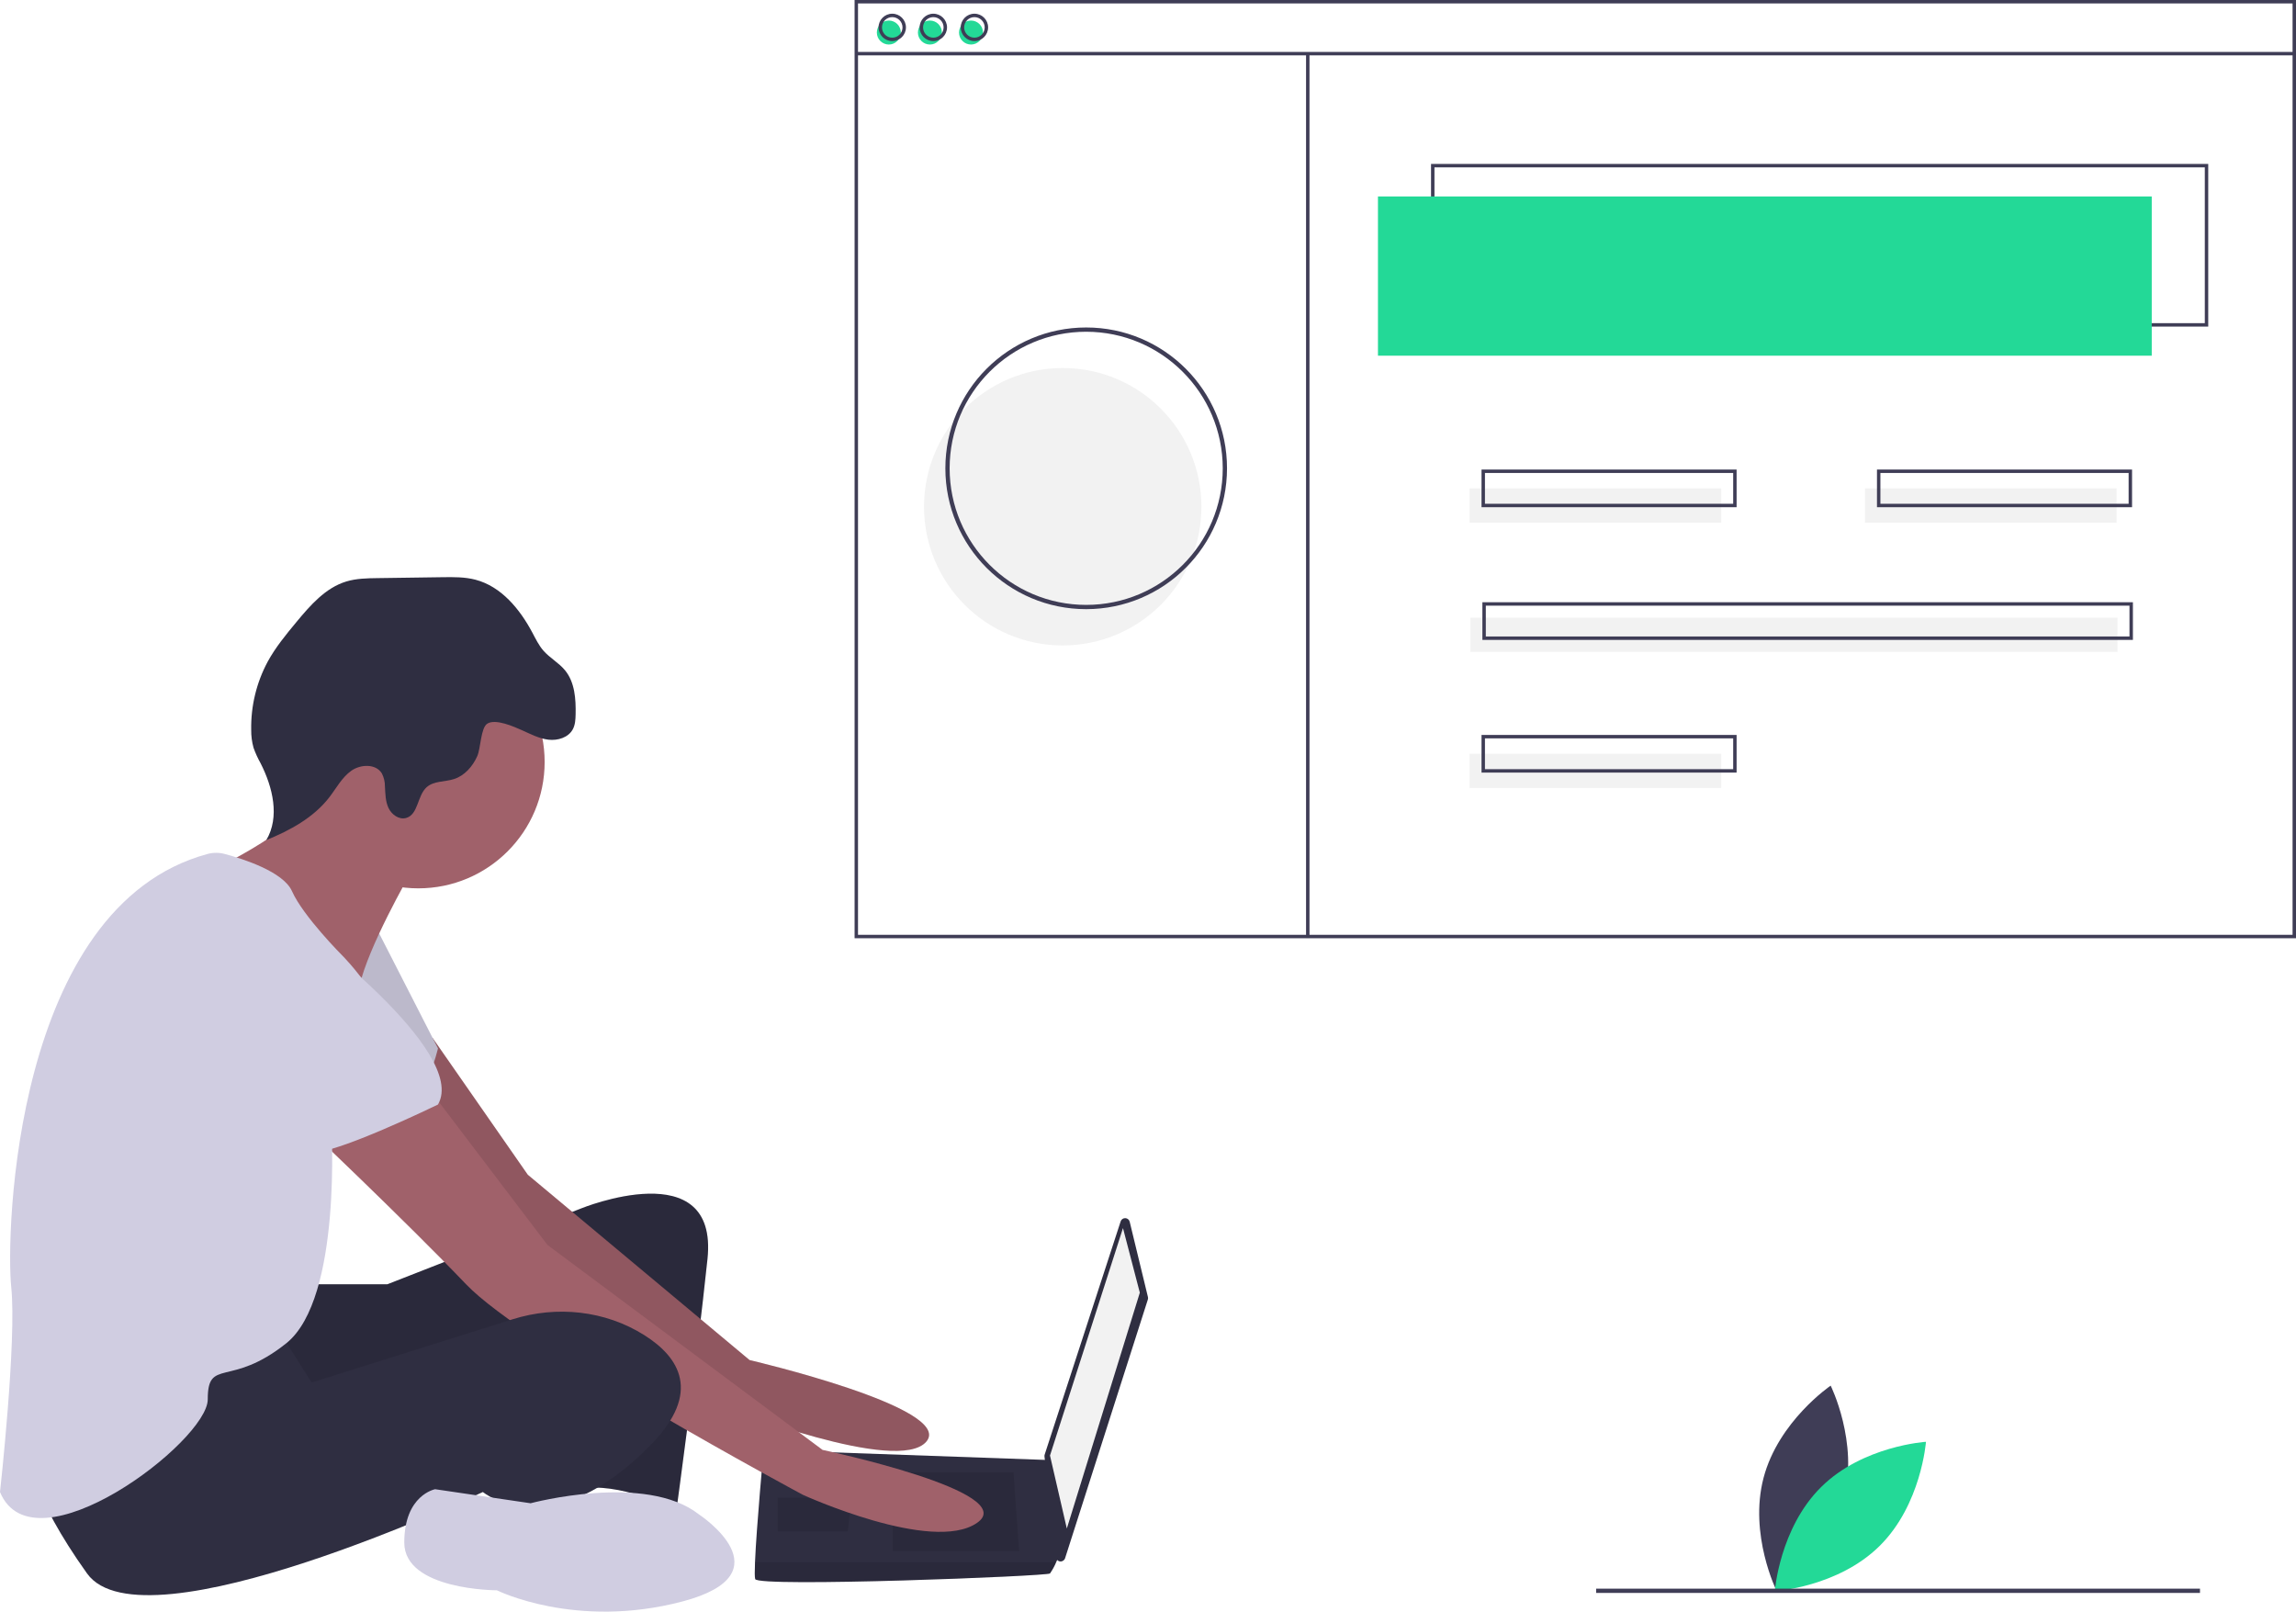
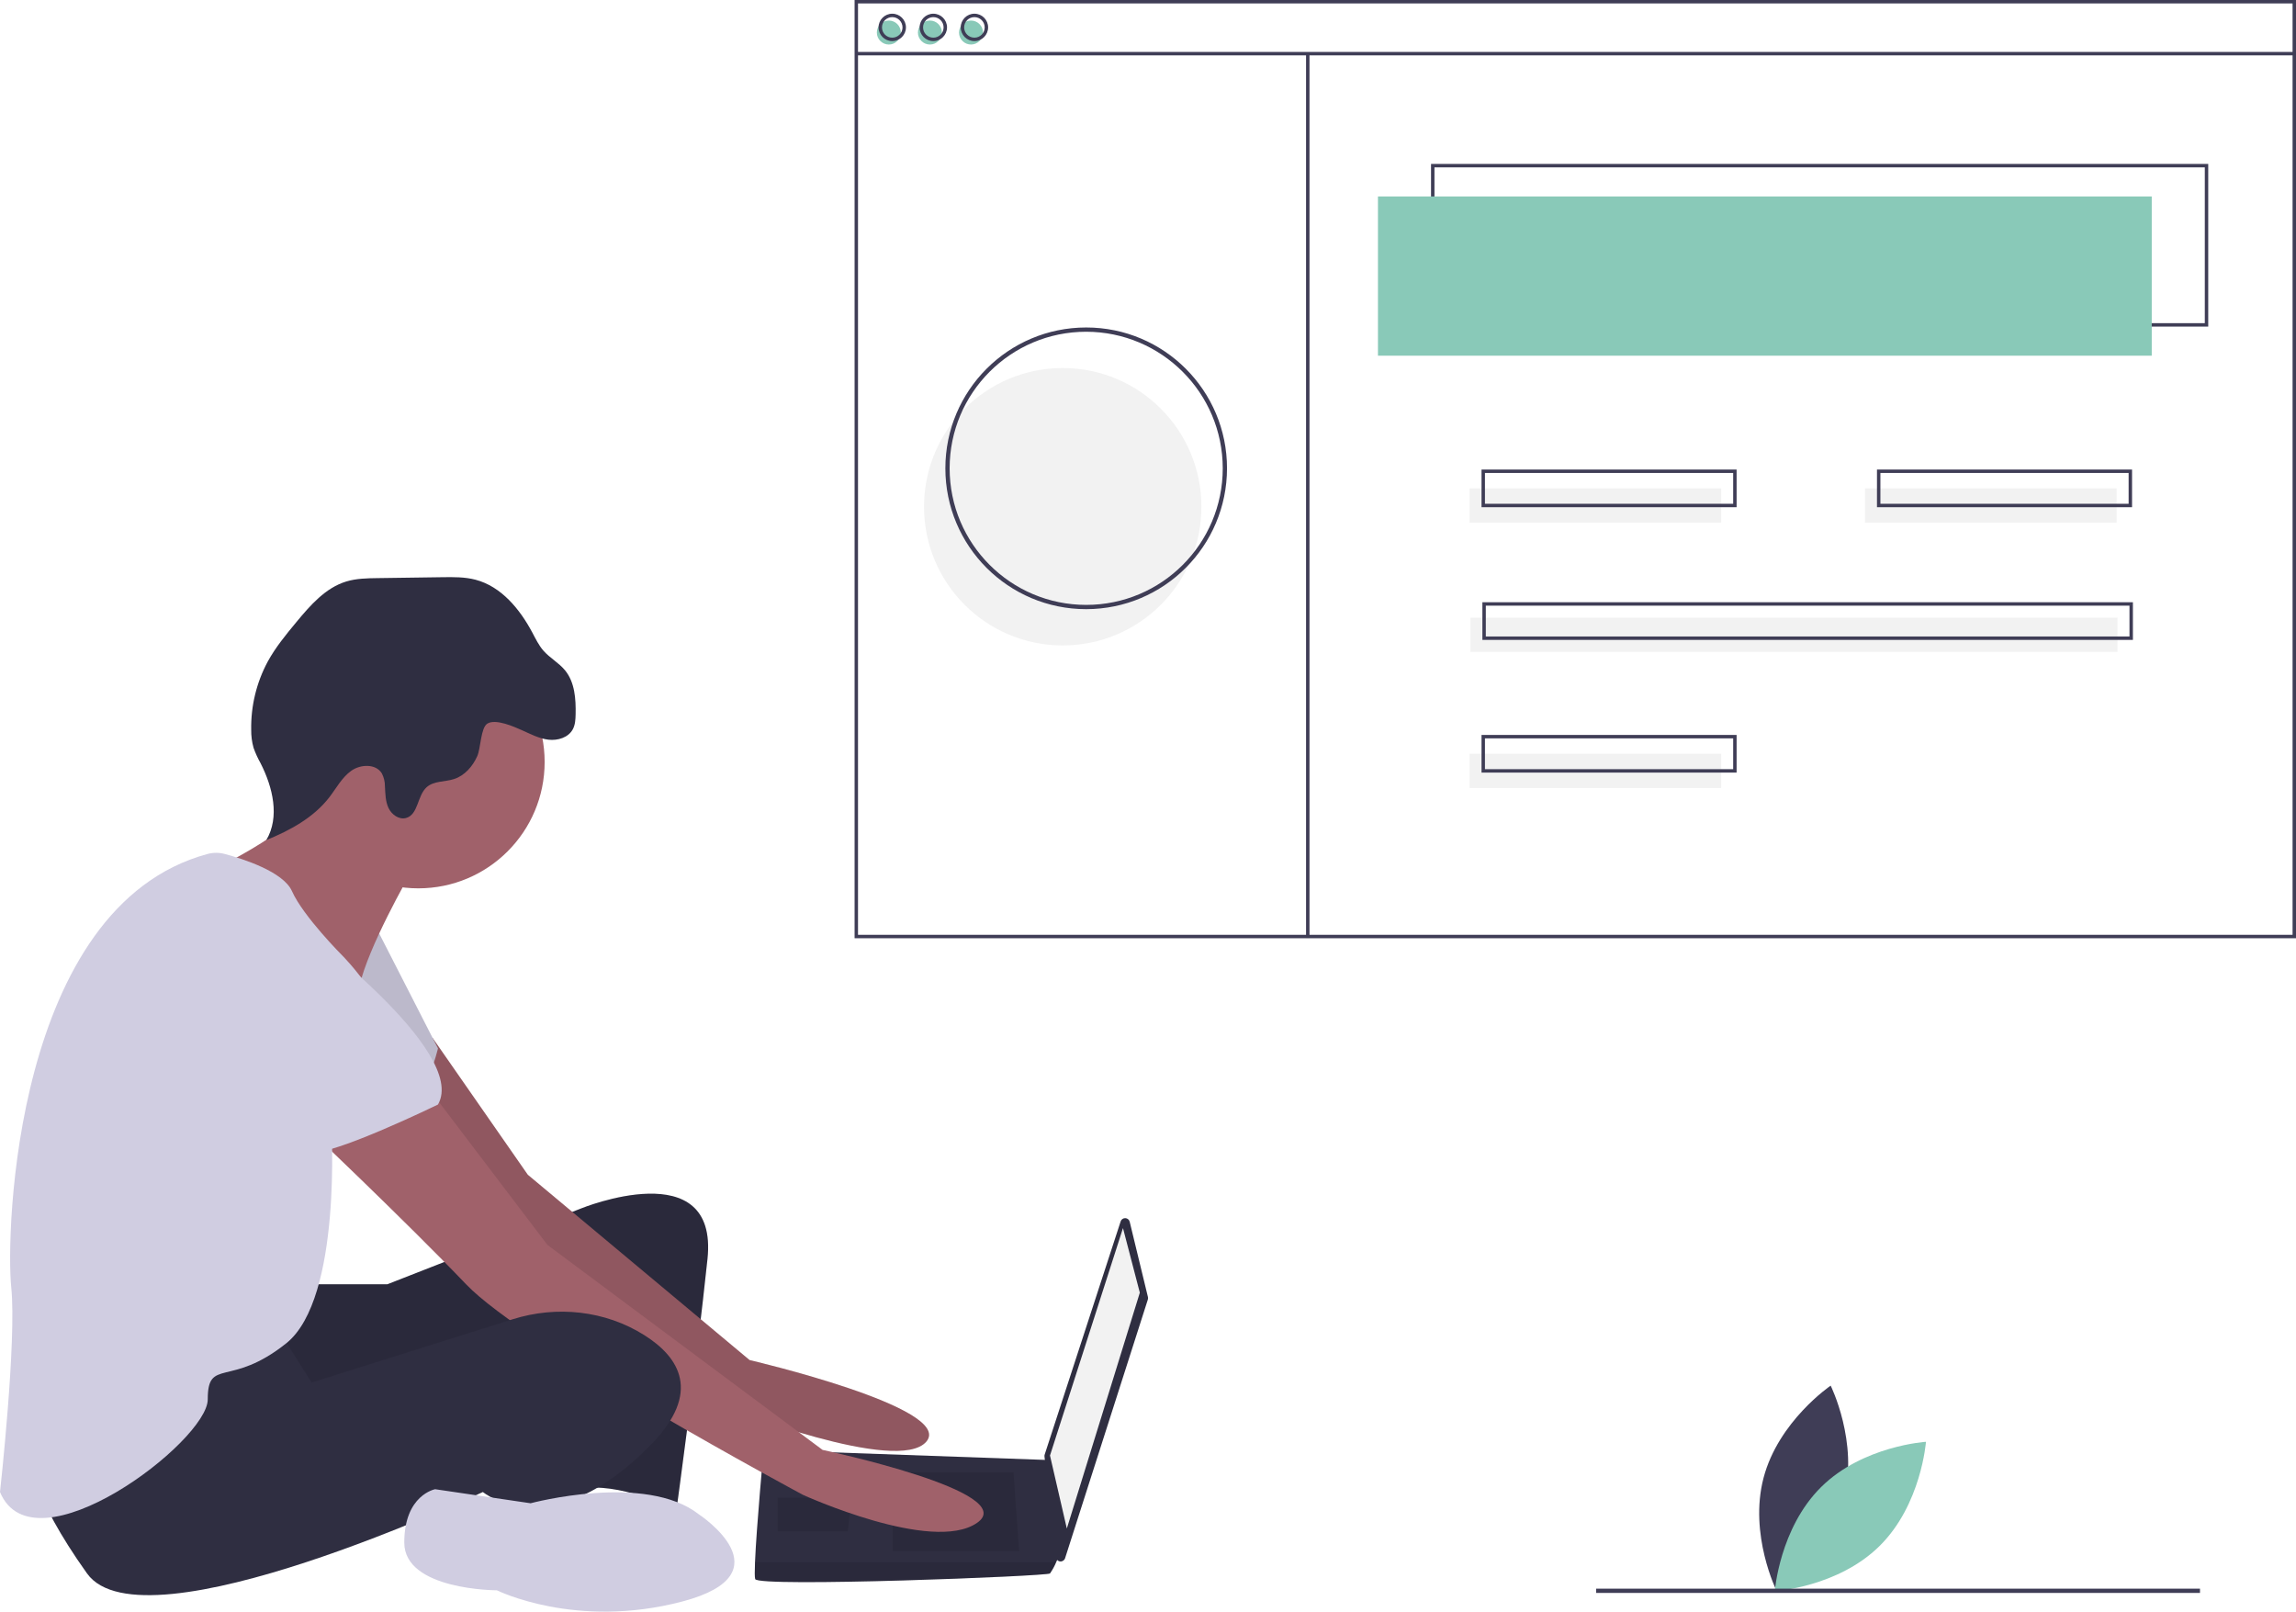
<svg xmlns="http://www.w3.org/2000/svg" id="ade8c9af-7e2e-4eda-b5c8-b06129257226" data-name="Layer 1" width="1076.064" height="755.228" viewBox="0 0 1076.064 755.228">
  <path d="M926.114,774.809c-6.985,26.598-31.459,43.22-31.459,43.22s-13.15-26.502-6.166-53.1,31.459-43.22,31.459-43.22S933.098,748.211,926.114,774.809Z" transform="translate(-61.96814 -72.38605)" fill="#3f3d56" />
-   <path d="M915.52,769.183c-19.563,19.327-21.751,48.831-21.751,48.831s29.528-1.831,49.091-21.159,21.751-48.831,21.751-48.831S935.082,749.855,915.52,769.183Z" transform="translate(-61.96814 -72.38605)" fill="#23d997" />
+   <path d="M915.52,769.183c-19.563,19.327-21.751,48.831-21.751,48.831s29.528-1.831,49.091-21.159,21.751-48.831,21.751-48.831S935.082,749.855,915.52,769.183Z" transform="translate(-61.96814 -72.38605)" fill="#89c9b8" />
  <path d="M206.702,674.194h36.841l90.788-35.526s64.472-26.315,59.209,23.684-14.473,117.103-14.473,117.103-28.947-13.158-44.736-9.21-5.263-80.262-5.263-80.262-128.945,61.841-140.787,53.946-14.473-63.157-14.473-63.157Z" transform="translate(-61.96814 -72.38605)" fill="#2f2e41" />
  <path d="M206.702,674.194h36.841l90.788-35.526s64.472-26.315,59.209,23.684-14.473,117.103-14.473,117.103-28.947-13.158-44.736-9.21-5.263-80.262-5.263-80.262-128.945,61.841-140.787,53.946-14.473-63.157-14.473-63.157Z" transform="translate(-61.96814 -72.38605)" opacity="0.1" />
  <path d="M264.746,558.82l44.586,64.059L413.277,709.72s96.051,22.368,82.893,38.157S402.751,732.088,402.751,732.088s-119.735-86.84-123.682-93.419S231.702,570.249,231.702,570.249Z" transform="translate(-61.96814 -72.38605)" fill="#a0616a" />
  <path d="M264.746,558.82l44.586,64.059L413.277,709.72s96.051,22.368,82.893,38.157S402.751,732.088,402.751,732.088s-119.735-86.84-123.682-93.419S231.702,570.249,231.702,570.249Z" transform="translate(-61.96814 -72.38605)" opacity="0.1" />
  <path d="M238.281,507.092l28.947,56.578s-6.579,27.631-17.105,30.263-55.262-34.21-55.262-34.21Z" transform="translate(-61.96814 -72.38605)" fill="#d0cde1" />
  <path d="M238.281,507.092l28.947,56.578s-6.579,27.631-17.105,30.263-55.262-34.21-55.262-34.21Z" transform="translate(-61.96814 -72.38605)" opacity="0.1" />
  <path d="M591.419,644.9,599.97,680.172a2.203,2.203,0,0,1-.043,1.19L561.14,802.574a2.203,2.203,0,0,1-4.287-.423l-5.366-47.219a2.203,2.203,0,0,1,.094-.931L587.184,644.737A2.203,2.203,0,0,1,591.419,644.9Z" transform="translate(-61.96814 -72.38605)" fill="#2f2e41" />
  <polygon points="526.306 575.493 534.2 605.756 499.99 716.28 492.096 682.07 526.306 575.493" fill="#f2f2f2" />
  <path d="M415.909,812.35c1.316,3.947,136.839-1.316,138.155-2.632a28.561,28.561,0,0,0,2.895-5.263c1.237-2.632,2.368-5.263,2.368-5.263L554.064,756.588l-134.208-4.763s-3.355,36.105-4.039,52.631C415.646,808.626,415.646,811.56,415.909,812.35Z" transform="translate(-61.96814 -72.38605)" fill="#2f2e41" />
  <polygon points="474.991 689.965 477.622 726.806 418.413 726.806 418.413 689.965 474.991 689.965" opacity="0.1" />
  <polygon points="398.677 701.806 399.03 701.736 397.361 717.596 364.467 717.596 364.467 701.806 398.677 701.806" opacity="0.1" />
  <path d="M415.909,812.35c1.316,3.947,136.839-1.316,138.155-2.632a28.561,28.561,0,0,0,2.895-5.263H415.817C415.646,808.626,415.646,811.56,415.909,812.35Z" transform="translate(-61.96814 -72.38605)" opacity="0.1" />
  <circle cx="196.049" cy="357.076" r="59.209" fill="#a0616a" />
  <path d="M254.07,482.093s-19.736,34.21-23.684,52.631-59.209-36.841-59.209-36.841l-7.237-19.079s51.973-24.342,48.025-44.078S254.07,482.093,254.07,482.093Z" transform="translate(-61.96814 -72.38605)" fill="#a0616a" />
  <path d="M264.596,584.722l53.946,71.051,128.945,96.051s93.419,19.736,72.367,34.21-81.577-13.158-81.577-13.158S308.016,703.141,280.385,674.194s-78.946-77.63-78.946-77.63Z" transform="translate(-61.96814 -72.38605)" fill="#a0616a" />
  <path d="M192.229,695.247,208.018,720.246l94.231-29.646c20.676-6.505,43.348-4.111,61.687,7.442,16.447,10.362,26.973,26.809,3.289,51.15-47.368,48.683-78.946,22.368-78.946,22.368S129.072,846.559,102.757,809.718s-27.631-55.262-27.631-55.262S176.44,691.299,192.229,695.247Z" transform="translate(-61.96814 -72.38605)" fill="#2f2e41" />
  <path d="M389.593,782.087s42.104,27.631-7.895,40.789-86.84-5.263-86.84-5.263-43.42,0-43.42-22.368,14.473-25,14.473-25l44.736,6.579S364.594,762.351,389.593,782.087Z" transform="translate(-61.96814 -72.38605)" fill="#d0cde1" />
  <path d="M306.589,414.568c4.03,1.797,8.026,3.923,12.408,4.444s9.371-1.008,11.444-4.903c1.12-2.104,1.248-4.578,1.3-6.961.158-7.225-.364-15.036-4.943-20.627-2.914-3.559-7.167-5.802-10.184-9.274-2.161-2.488-3.599-5.503-5.148-8.411-5.866-11.017-14.551-21.606-26.622-24.782-5.04-1.326-10.328-1.262-15.539-1.188l-30.397.429c-4.919.069-9.914.15-14.623,1.574-9.784,2.958-16.908,11.186-23.432,19.054-4.881,5.887-9.775,11.834-13.439,18.547a65.079,65.079,0,0,0-7.714,31.887,29.833,29.833,0,0,0,1.093,8.437,46.822,46.822,0,0,0,3.316,7.284c5.7,11.197,9.085,25.182,2.665,35.983,11.152-4.555,22.186-10.528,29.542-20.068,3.291-4.267,5.872-9.263,10.258-12.395s11.532-3.403,14.346,1.193a12.857,12.857,0,0,1,1.451,6.022c.206,3.45.2,7.033,1.663,10.164s4.947,5.658,8.273,4.721c5.729-1.614,5.18-10.406,9.593-14.4,3.351-3.033,8.521-2.453,12.826-3.83,5.016-1.604,8.779-5.95,10.924-10.759,1.63-3.656,1.606-13.223,4.691-15.203C294.208,409.022,303.004,412.969,306.589,414.568Z" transform="translate(-61.96814 -72.38605)" fill="#2f2e41" />
  <path d="M159.24,472.562a15.616,15.616,0,0,1,8.128.021c8.446,2.268,27.38,8.27,31.44,17.405,5.263,11.842,23.684,30.263,23.684,30.263s25,25,19.736,42.104-25,36.841-25,36.841,5.263,81.577-21.052,102.63-36.841,6.579-36.841,26.315S77.757,809.718,61.968,771.561c0,0,7.895-71.051,5.263-96.051C64.638,650.871,68.434,497.145,159.24,472.562Z" transform="translate(-61.96814 -72.38605)" fill="#d0cde1" />
  <path d="M201.439,505.777s80.262,59.209,65.788,84.209c0,0-48.683,23.684-59.209,22.368s-51.315-47.368-61.841-51.315S130.388,486.04,201.439,505.777Z" transform="translate(-61.96814 -72.38605)" fill="#d0cde1" />
  <circle cx="498.064" cy="237.458" r="65" fill="#f2f2f2" />
  <path d="M1096.898,225.427H732.649V149.207H1096.898ZM734.254,223.822h361.039v-73.01H734.254Z" transform="translate(-61.96814 -72.38605)" fill="#3f3d56" />
-   <rect x="645.809" y="92.065" width="362.644" height="74.615" fill="#23d997" />
-   <circle cx="416.565" cy="15.244" r="5.616" fill="#23d997" />
-   <circle cx="435.82" cy="15.244" r="5.616" fill="#23d997" />
-   <circle cx="455.076" cy="15.244" r="5.616" fill="#23d997" />
+   <rect x="645.809" y="92.065" width="362.644" height="74.615" fill="#89c9b8" />
+   <circle cx="416.565" cy="15.244" r="5.616" fill="#89c9b8" />
+   <circle cx="435.82" cy="15.244" r="5.616" fill="#89c9b8" />
+   <circle cx="455.076" cy="15.244" r="5.616" fill="#89c9b8" />
  <path d="M1138.032,512.052H462.487V72.386h675.545Zm-673.94-1.605h672.336V73.991H464.092Z" transform="translate(-61.96814 -72.38605)" fill="#3f3d56" />
  <rect x="401.321" y="24.338" width="673.94" height="1.605" fill="#3f3d56" />
  <path d="M480.138,91.641a6.418,6.418,0,1,1,6.418-6.418A6.426,6.426,0,0,1,480.138,91.641Zm0-11.232a4.814,4.814,0,1,0,4.814,4.814A4.819,4.819,0,0,0,480.138,80.409Z" transform="translate(-61.96814 -72.38605)" fill="#3f3d56" />
  <path d="M499.393,91.641a6.418,6.418,0,1,1,6.418-6.418A6.426,6.426,0,0,1,499.393,91.641Zm0-11.232a4.814,4.814,0,1,0,4.814,4.814A4.819,4.819,0,0,0,499.393,80.409Z" transform="translate(-61.96814 -72.38605)" fill="#3f3d56" />
  <path d="M518.649,91.641A6.418,6.418,0,1,1,525.067,85.223,6.426,6.426,0,0,1,518.649,91.641Zm0-11.232a4.814,4.814,0,1,0,4.814,4.814A4.819,4.819,0,0,0,518.649,80.409Z" transform="translate(-61.96814 -72.38605)" fill="#3f3d56" />
  <rect x="612.109" y="25.14" width="1.605" height="414.346" fill="#3f3d56" />
  <rect x="688.733" y="228.859" width="117.94" height="16.046" fill="#f2f2f2" />
  <rect x="874.067" y="228.859" width="117.94" height="16.046" fill="#f2f2f2" />
  <path d="M875.861,310.07H756.317V292.42H875.861Zm-117.94-1.605H874.257V294.024H757.922Z" transform="translate(-61.96814 -72.38605)" fill="#3f3d56" />
  <rect x="688.733" y="353.217" width="117.94" height="16.046" fill="#f2f2f2" />
  <path d="M875.861,434.428H756.317V416.778H875.861Zm-117.94-1.605H874.257V418.382H757.922Z" transform="translate(-61.96814 -72.38605)" fill="#3f3d56" />
  <rect x="689.134" y="289.433" width="303.273" height="16.046" fill="#f2f2f2" />
  <path d="M1061.596,372.249H756.718V354.599h304.878ZM758.323,370.645h301.669V356.203H758.323Z" transform="translate(-61.96814 -72.38605)" fill="#3f3d56" />
  <path d="M1061.195,310.07H941.651V292.42H1061.195Zm-117.94-1.605h116.335V294.024H943.255Z" transform="translate(-61.96814 -72.38605)" fill="#3f3d56" />
  <path d="M571.032,357.844a66,66,0,1,1,66-66A66.075,66.075,0,0,1,571.032,357.844Zm0-130a64,64,0,1,0,64,64A64.073,64.073,0,0,0,571.032,227.844Z" transform="translate(-61.96814 -72.38605)" fill="#3f3d56" />
  <rect x="748.064" y="744.458" width="283" height="2" fill="#3f3d56" />
</svg>
